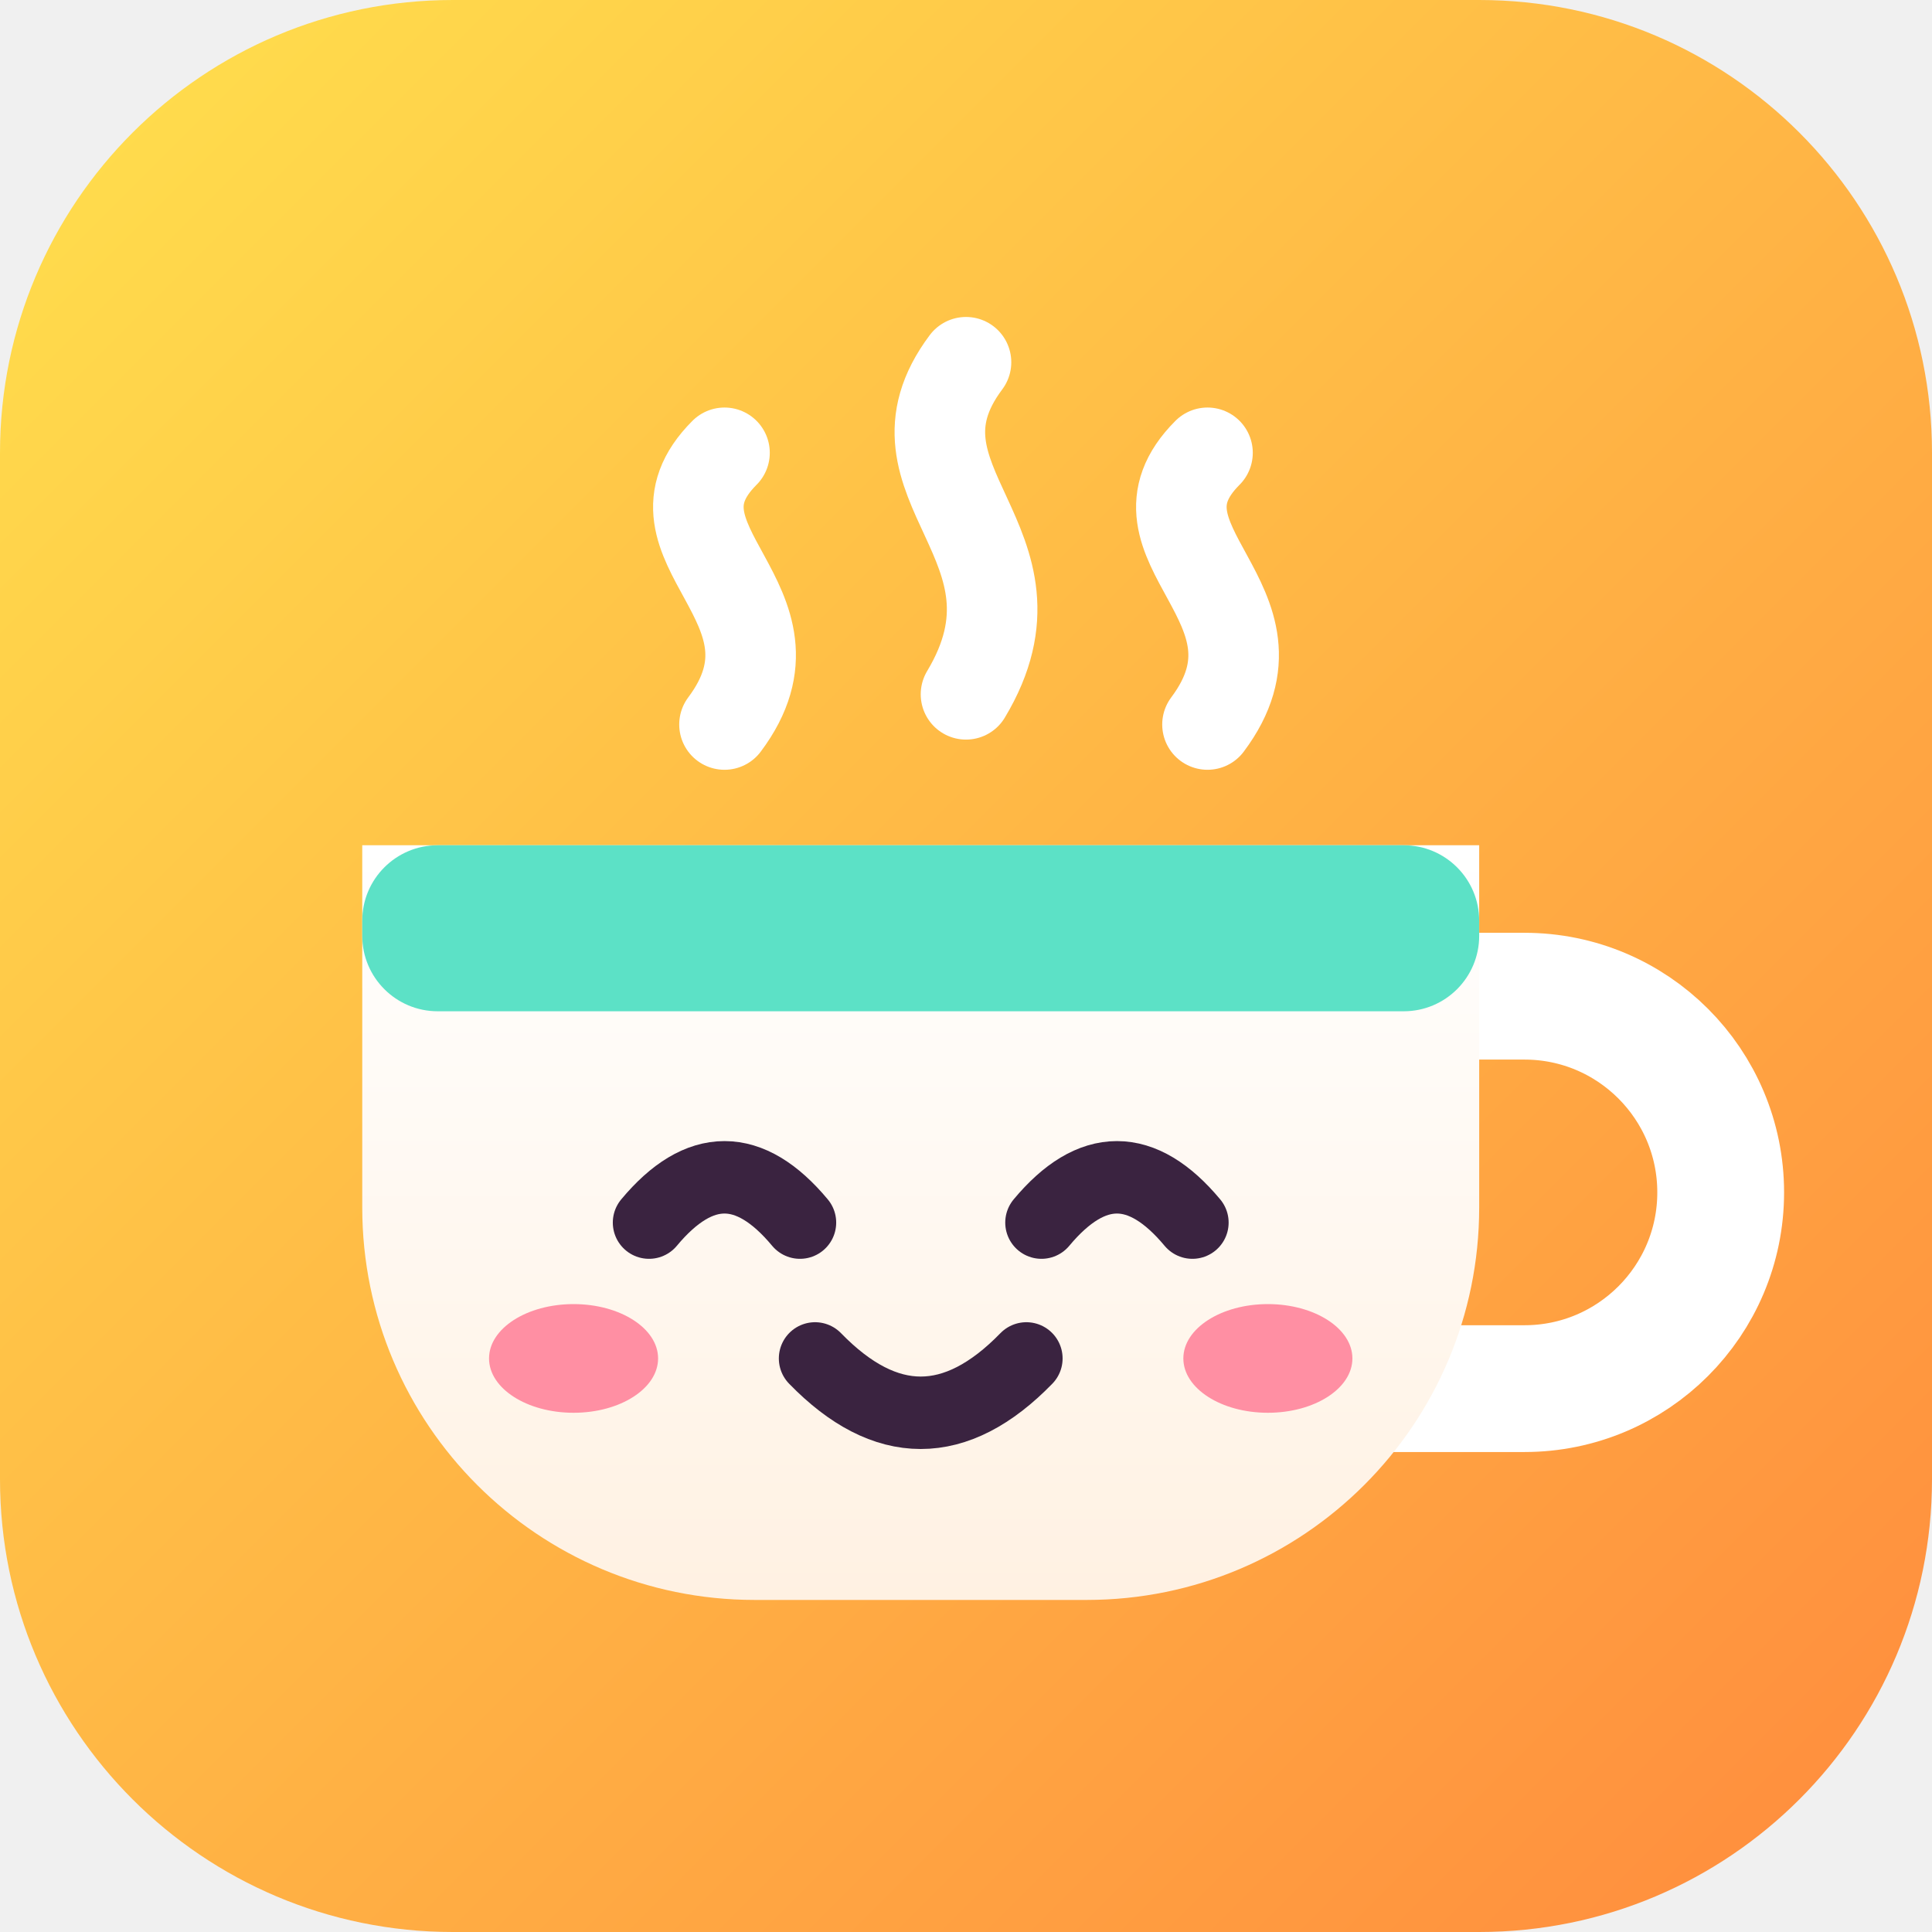
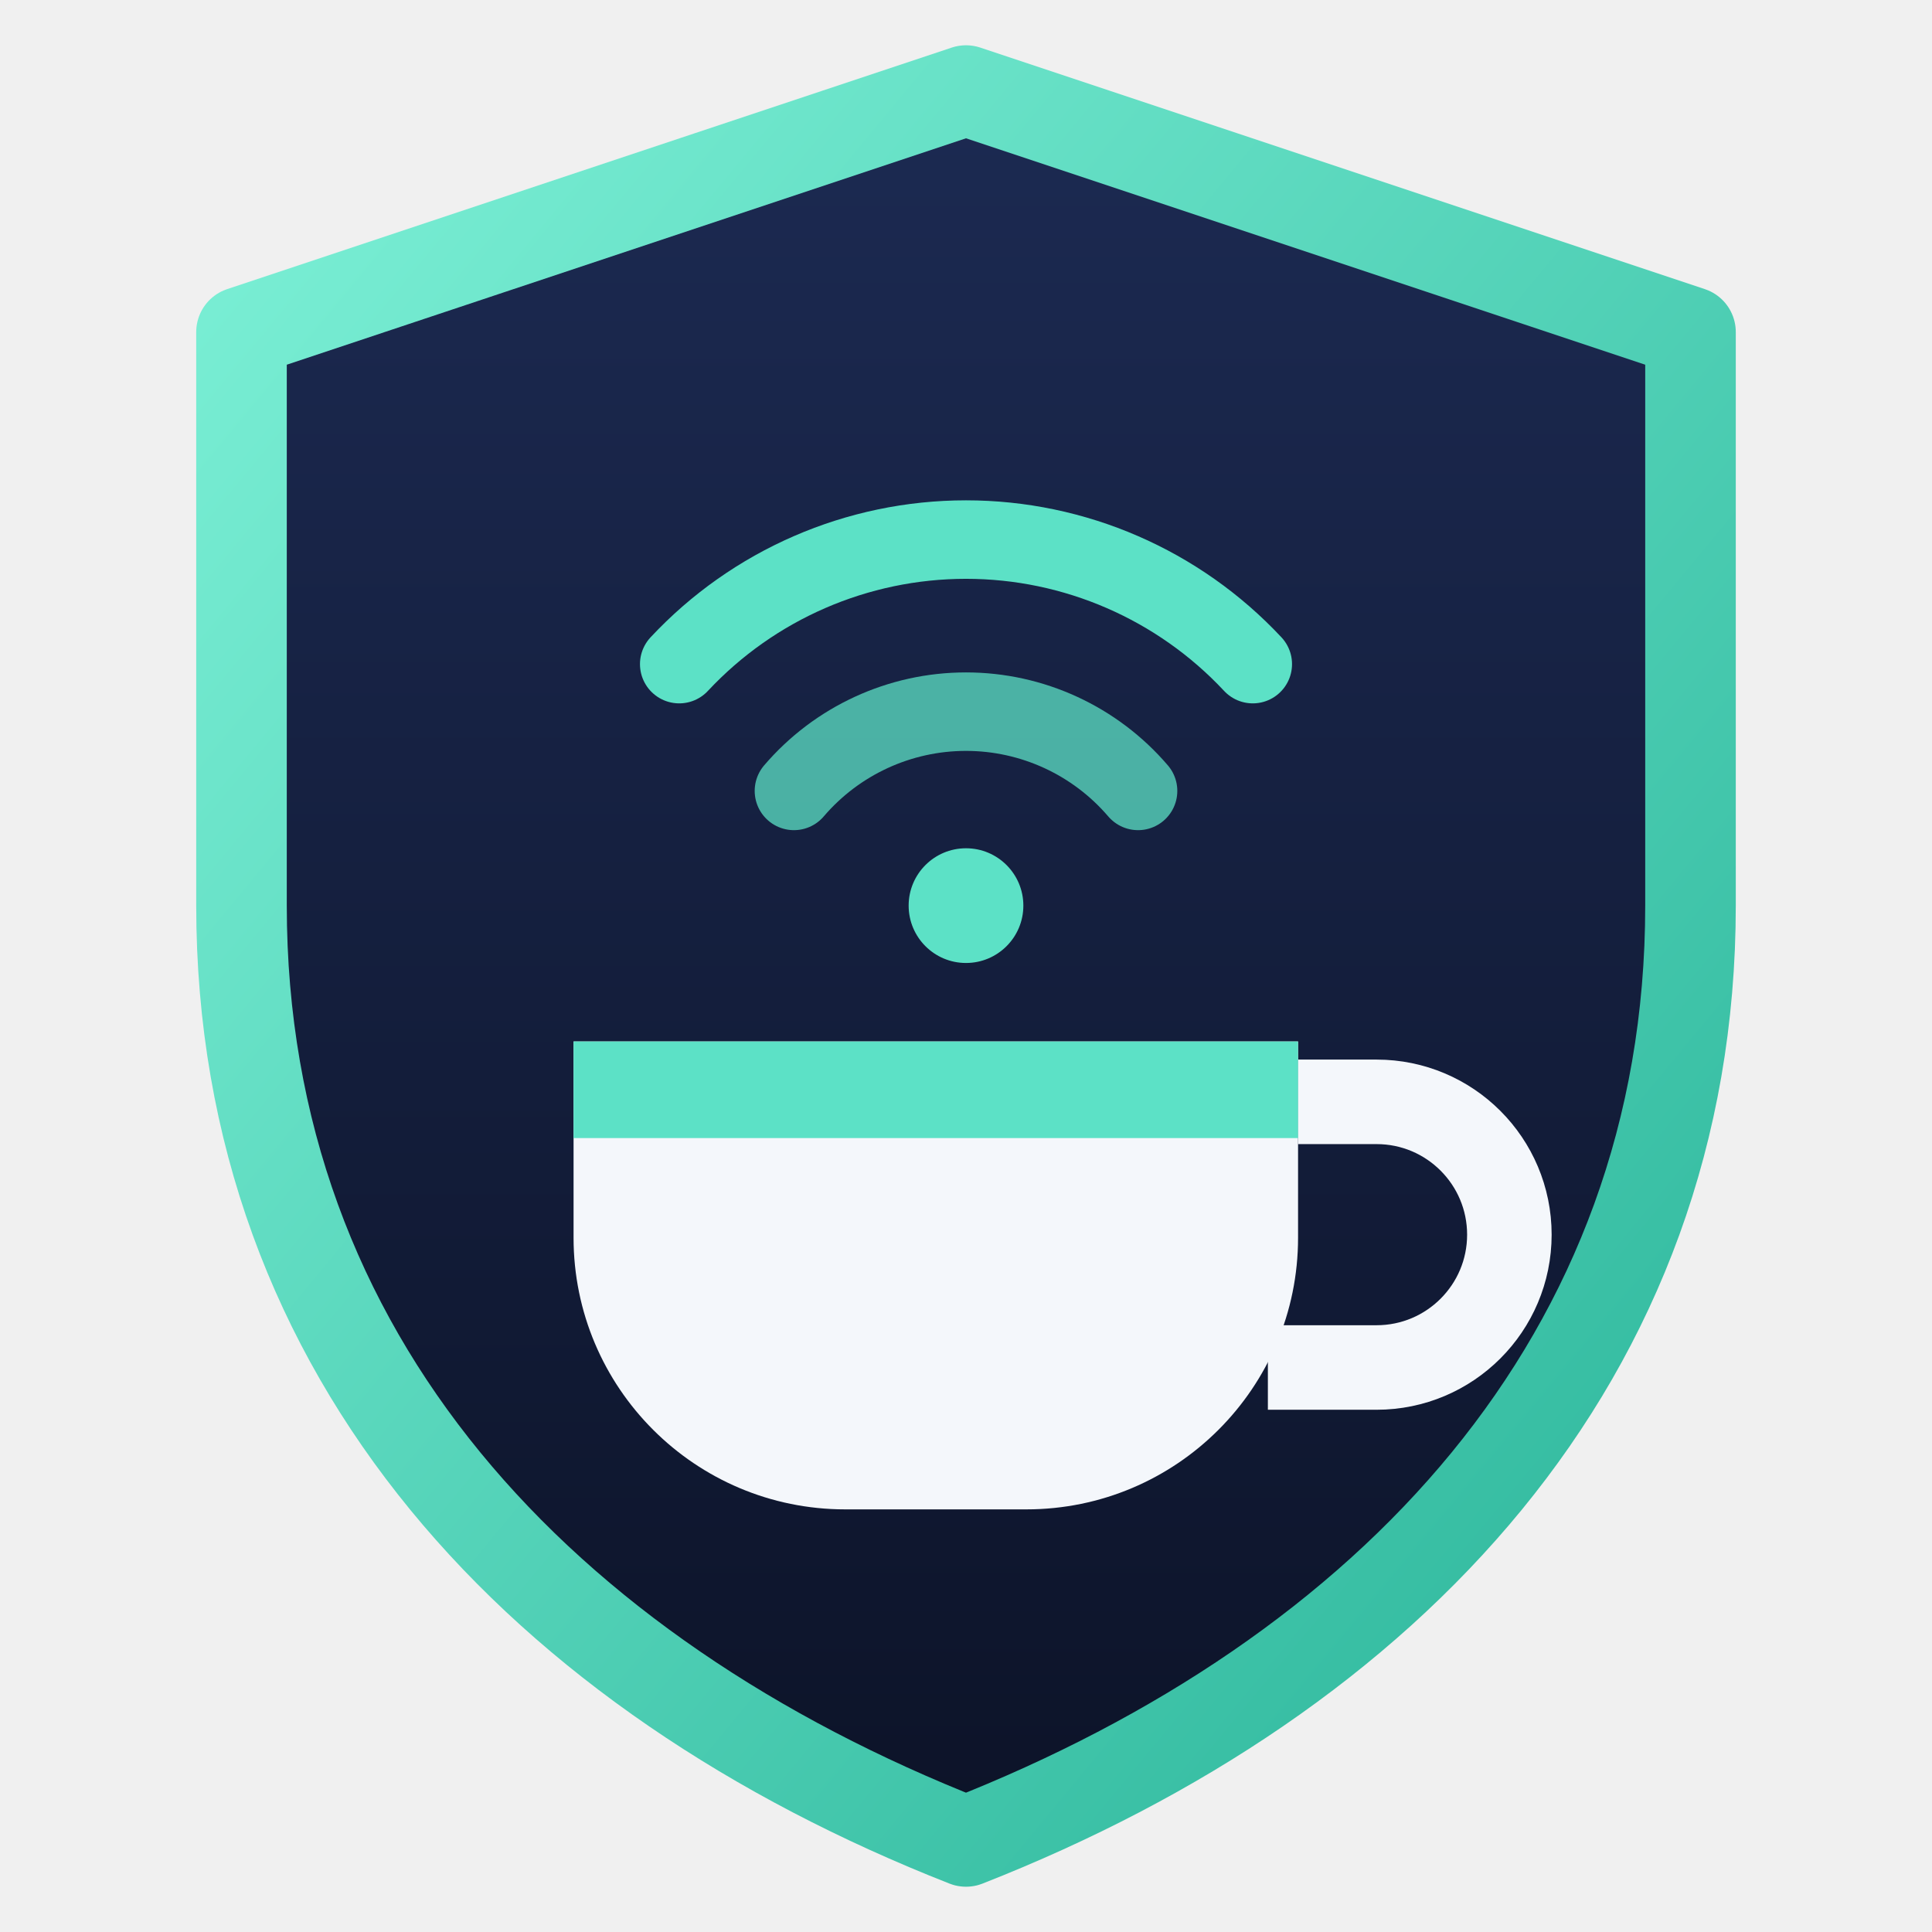
<svg xmlns="http://www.w3.org/2000/svg" viewBox="0 0 64 64">
  <defs>
-     <linearGradient id="bg" x1="0" y1="0" x2="1" y2="1">
-       <stop offset="0" stop-color="#FFE14D" />
-       <stop offset="1" stop-color="#FF8A3D" />
+     <linearGradient id="s" x1="0" y1="0" x2="0" y2="1">
+       <stop offset="0" stop-color="#1C2A52" />
+       <stop offset="1" stop-color="#0C1328" />
    </linearGradient>
-     <linearGradient id="cup" x1="0" y1="0" x2="0" y2="1">
-       <stop offset="0" stop-color="#FFFFFF" />
-       <stop offset="1" stop-color="#FFF1E2" />
+     <linearGradient id="e" x1="0" y1="0" x2="1" y2="1">
+       <stop offset="0" stop-color="#7CF0D6" />
+       <stop offset="1" stop-color="#2BB59A" />
    </linearGradient>
  </defs>
-   <rect width="64" height="64" rx="15" fill="url(#bg)" />
-   <path d="M24 15c-3 3 3 5 0 9M32 12c-3 4 3 6 0 11M40 15c-3 3 3 5 0 9" stroke="#fff" stroke-width="3" fill="none" stroke-linecap="round" />
-   <path d="M47 33h3.5a6.5 6.5 0 0 1 0 13H46" stroke="#fff" stroke-width="4.2" fill="none" />
-   <path d="M12 28h37v12a13 13 0 0 1-13 13H25a13 13 0 0 1-13-13z" fill="url(#cup)" />
-   <rect x="12" y="28" width="37" height="5.5" rx="2.5" fill="#5CE1C6" />
-   <path d="M21.5 40.5q2.5-3 5 0M34.5 40.5q2.5-3 5 0" stroke="#3A2340" stroke-width="2.4" fill="none" stroke-linecap="round" />
-   <path d="M27 45q3.5 3.6 7 0" stroke="#3A2340" stroke-width="2.4" fill="none" stroke-linecap="round" />
-   <ellipse cx="19" cy="45" rx="2.8" ry="1.8" fill="#FF8FA3" />
-   <ellipse cx="42" cy="45" rx="2.8" ry="1.8" fill="#FF8FA3" />
+   <path d="M32 3L56 11V30C56 45 46 55.5 32 61C18 55.5 8 45 8 30V11Z" fill="url(#s)" stroke="url(#e)" stroke-width="3" stroke-linejoin="round" />
+   <path d="M22.5 22a13 13 0 0 1 19 0" stroke="#5CE1C6" stroke-width="2.6" fill="none" stroke-linecap="round" />
+   <path d="M26.3 26.2a7.5 7.5 0 0 1 11.4 0" stroke="#5CE1C6" stroke-width="2.6" fill="none" stroke-linecap="round" opacity=".75" />
+   <circle cx="32" cy="30" r="1.9" fill="#5CE1C6" />
+   <path d="M19 34.5h24v6.5a9 9 0 0 1-9 9h-6a9 9 0 0 1-9-9z" fill="#F4F7FB" />
+   <path d="M43 36.5h2.6a4.4 4.4 0 0 1 0 8.8H42" stroke="#F4F7FB" stroke-width="2.8" fill="none" />
+   <rect x="19" y="34.5" width="24" height="3.2" fill="#5CE1C6" />
</svg>
